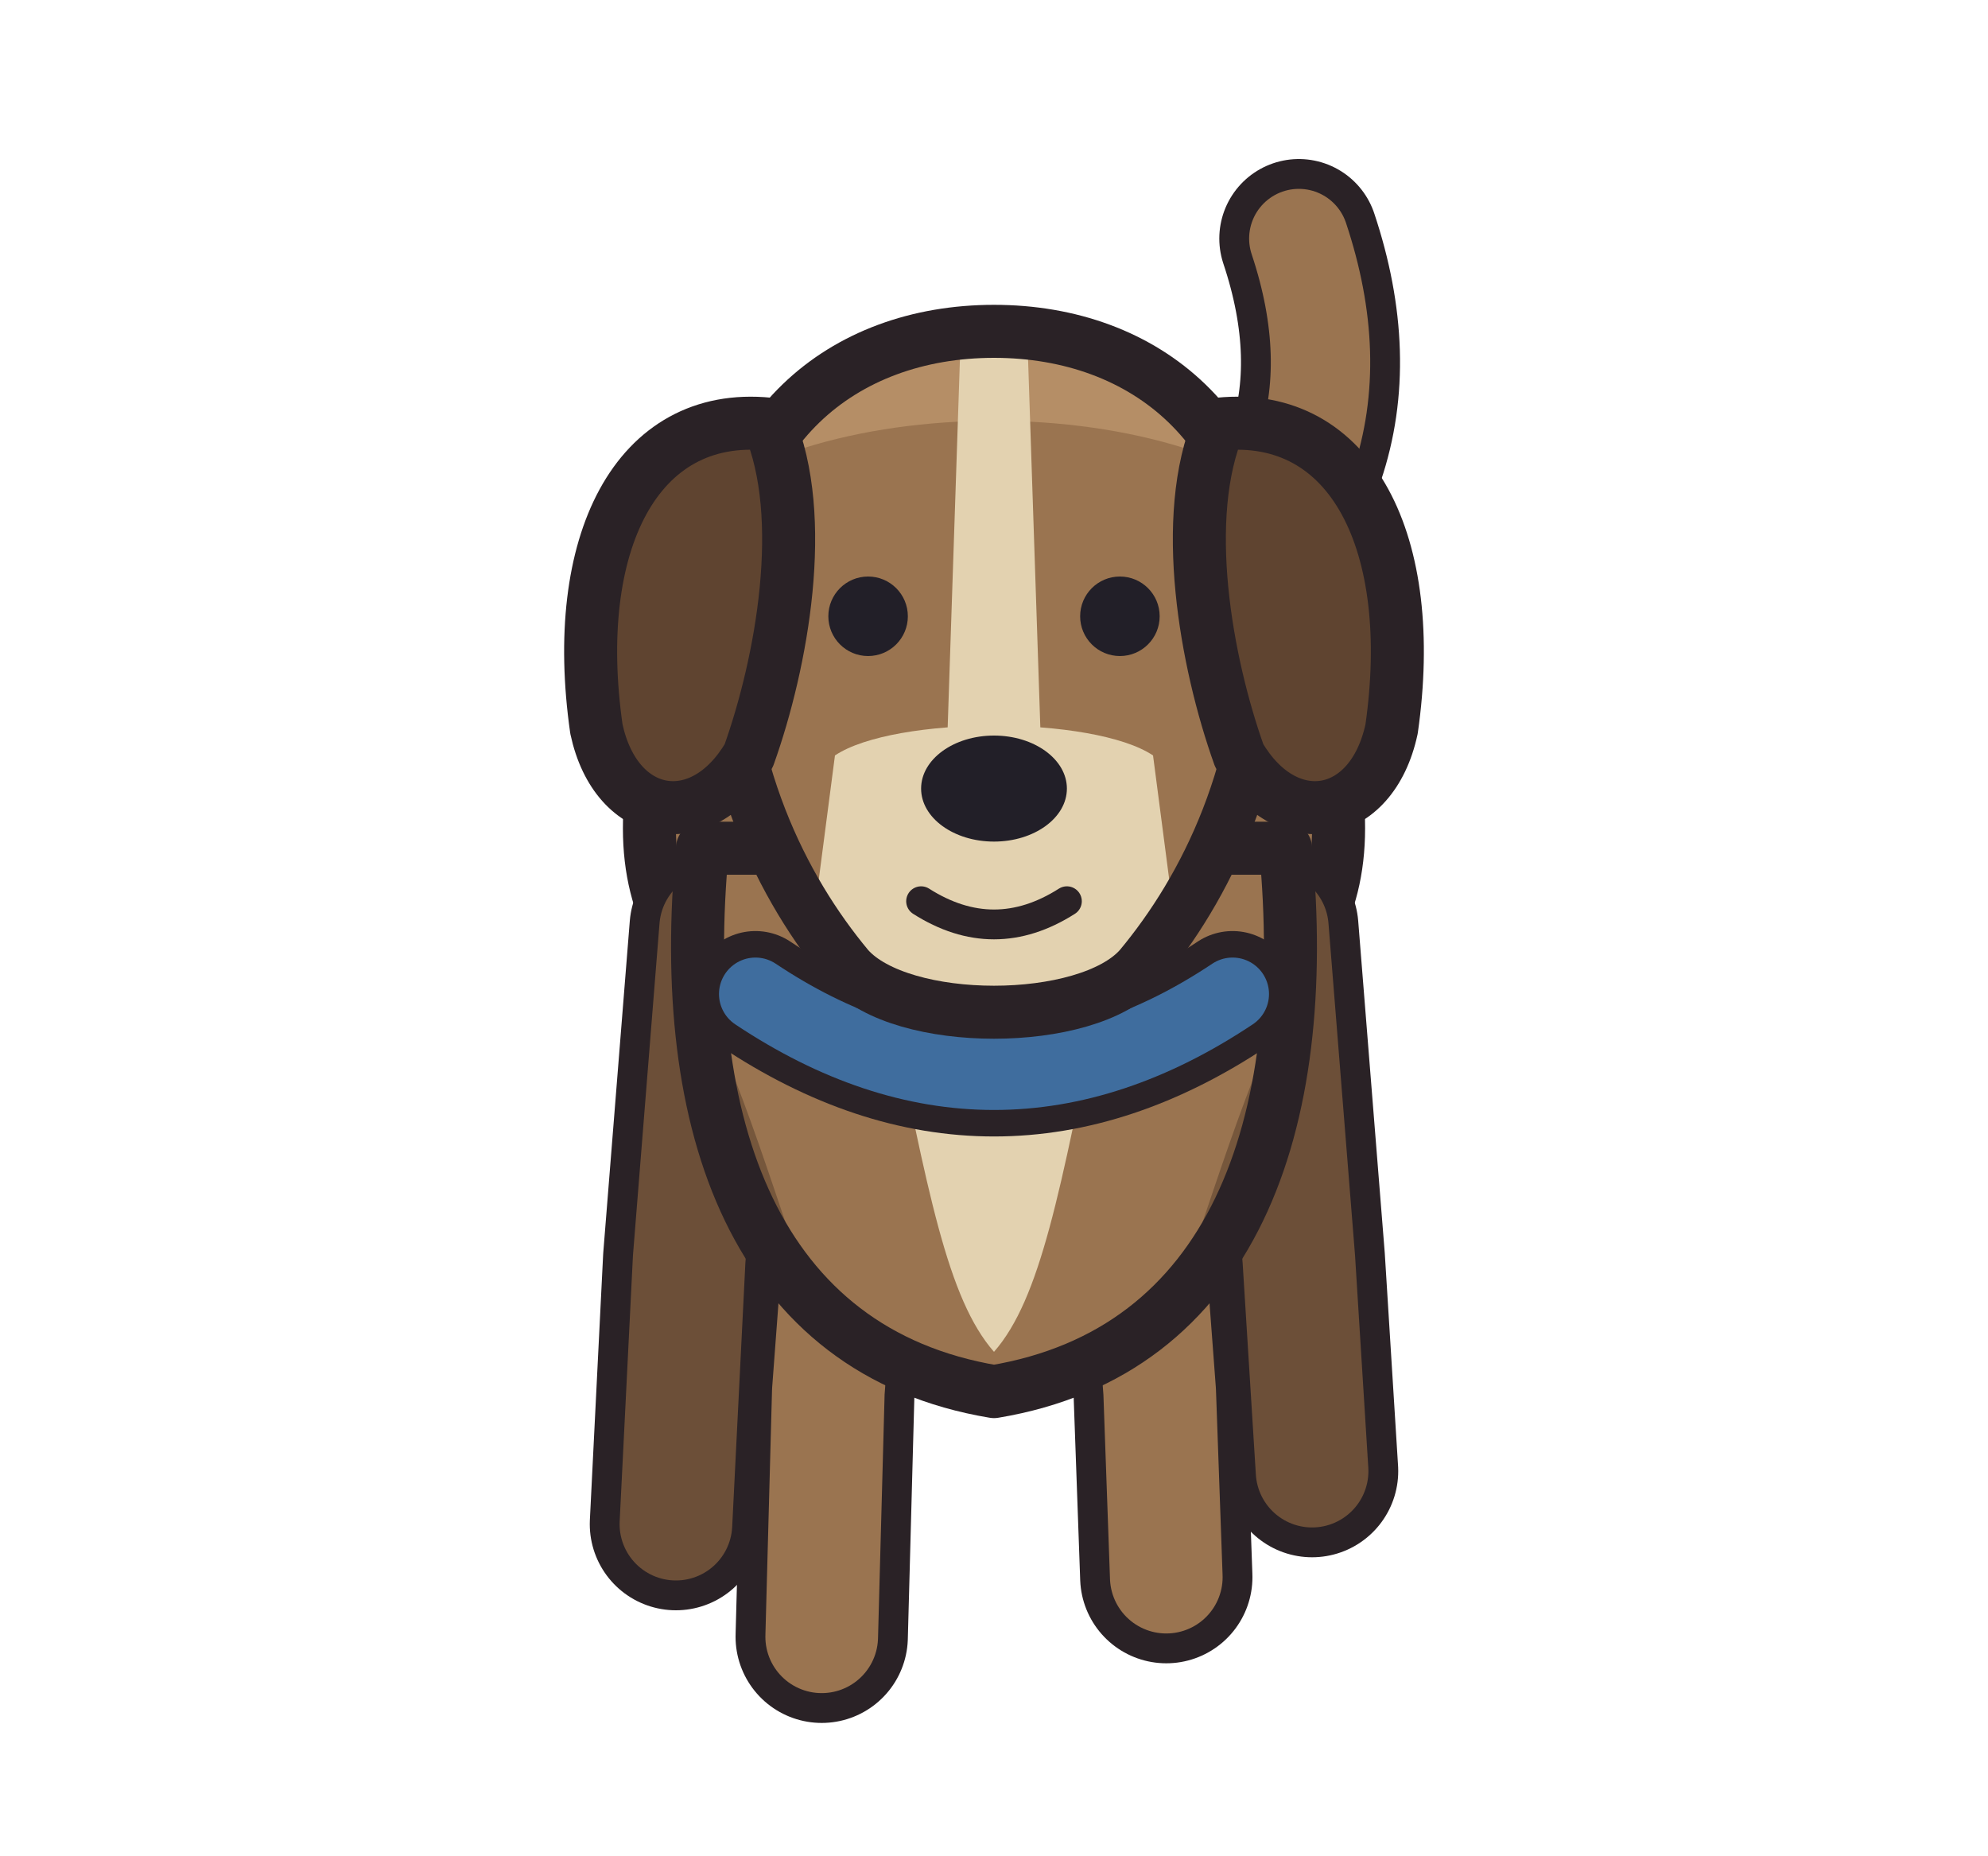
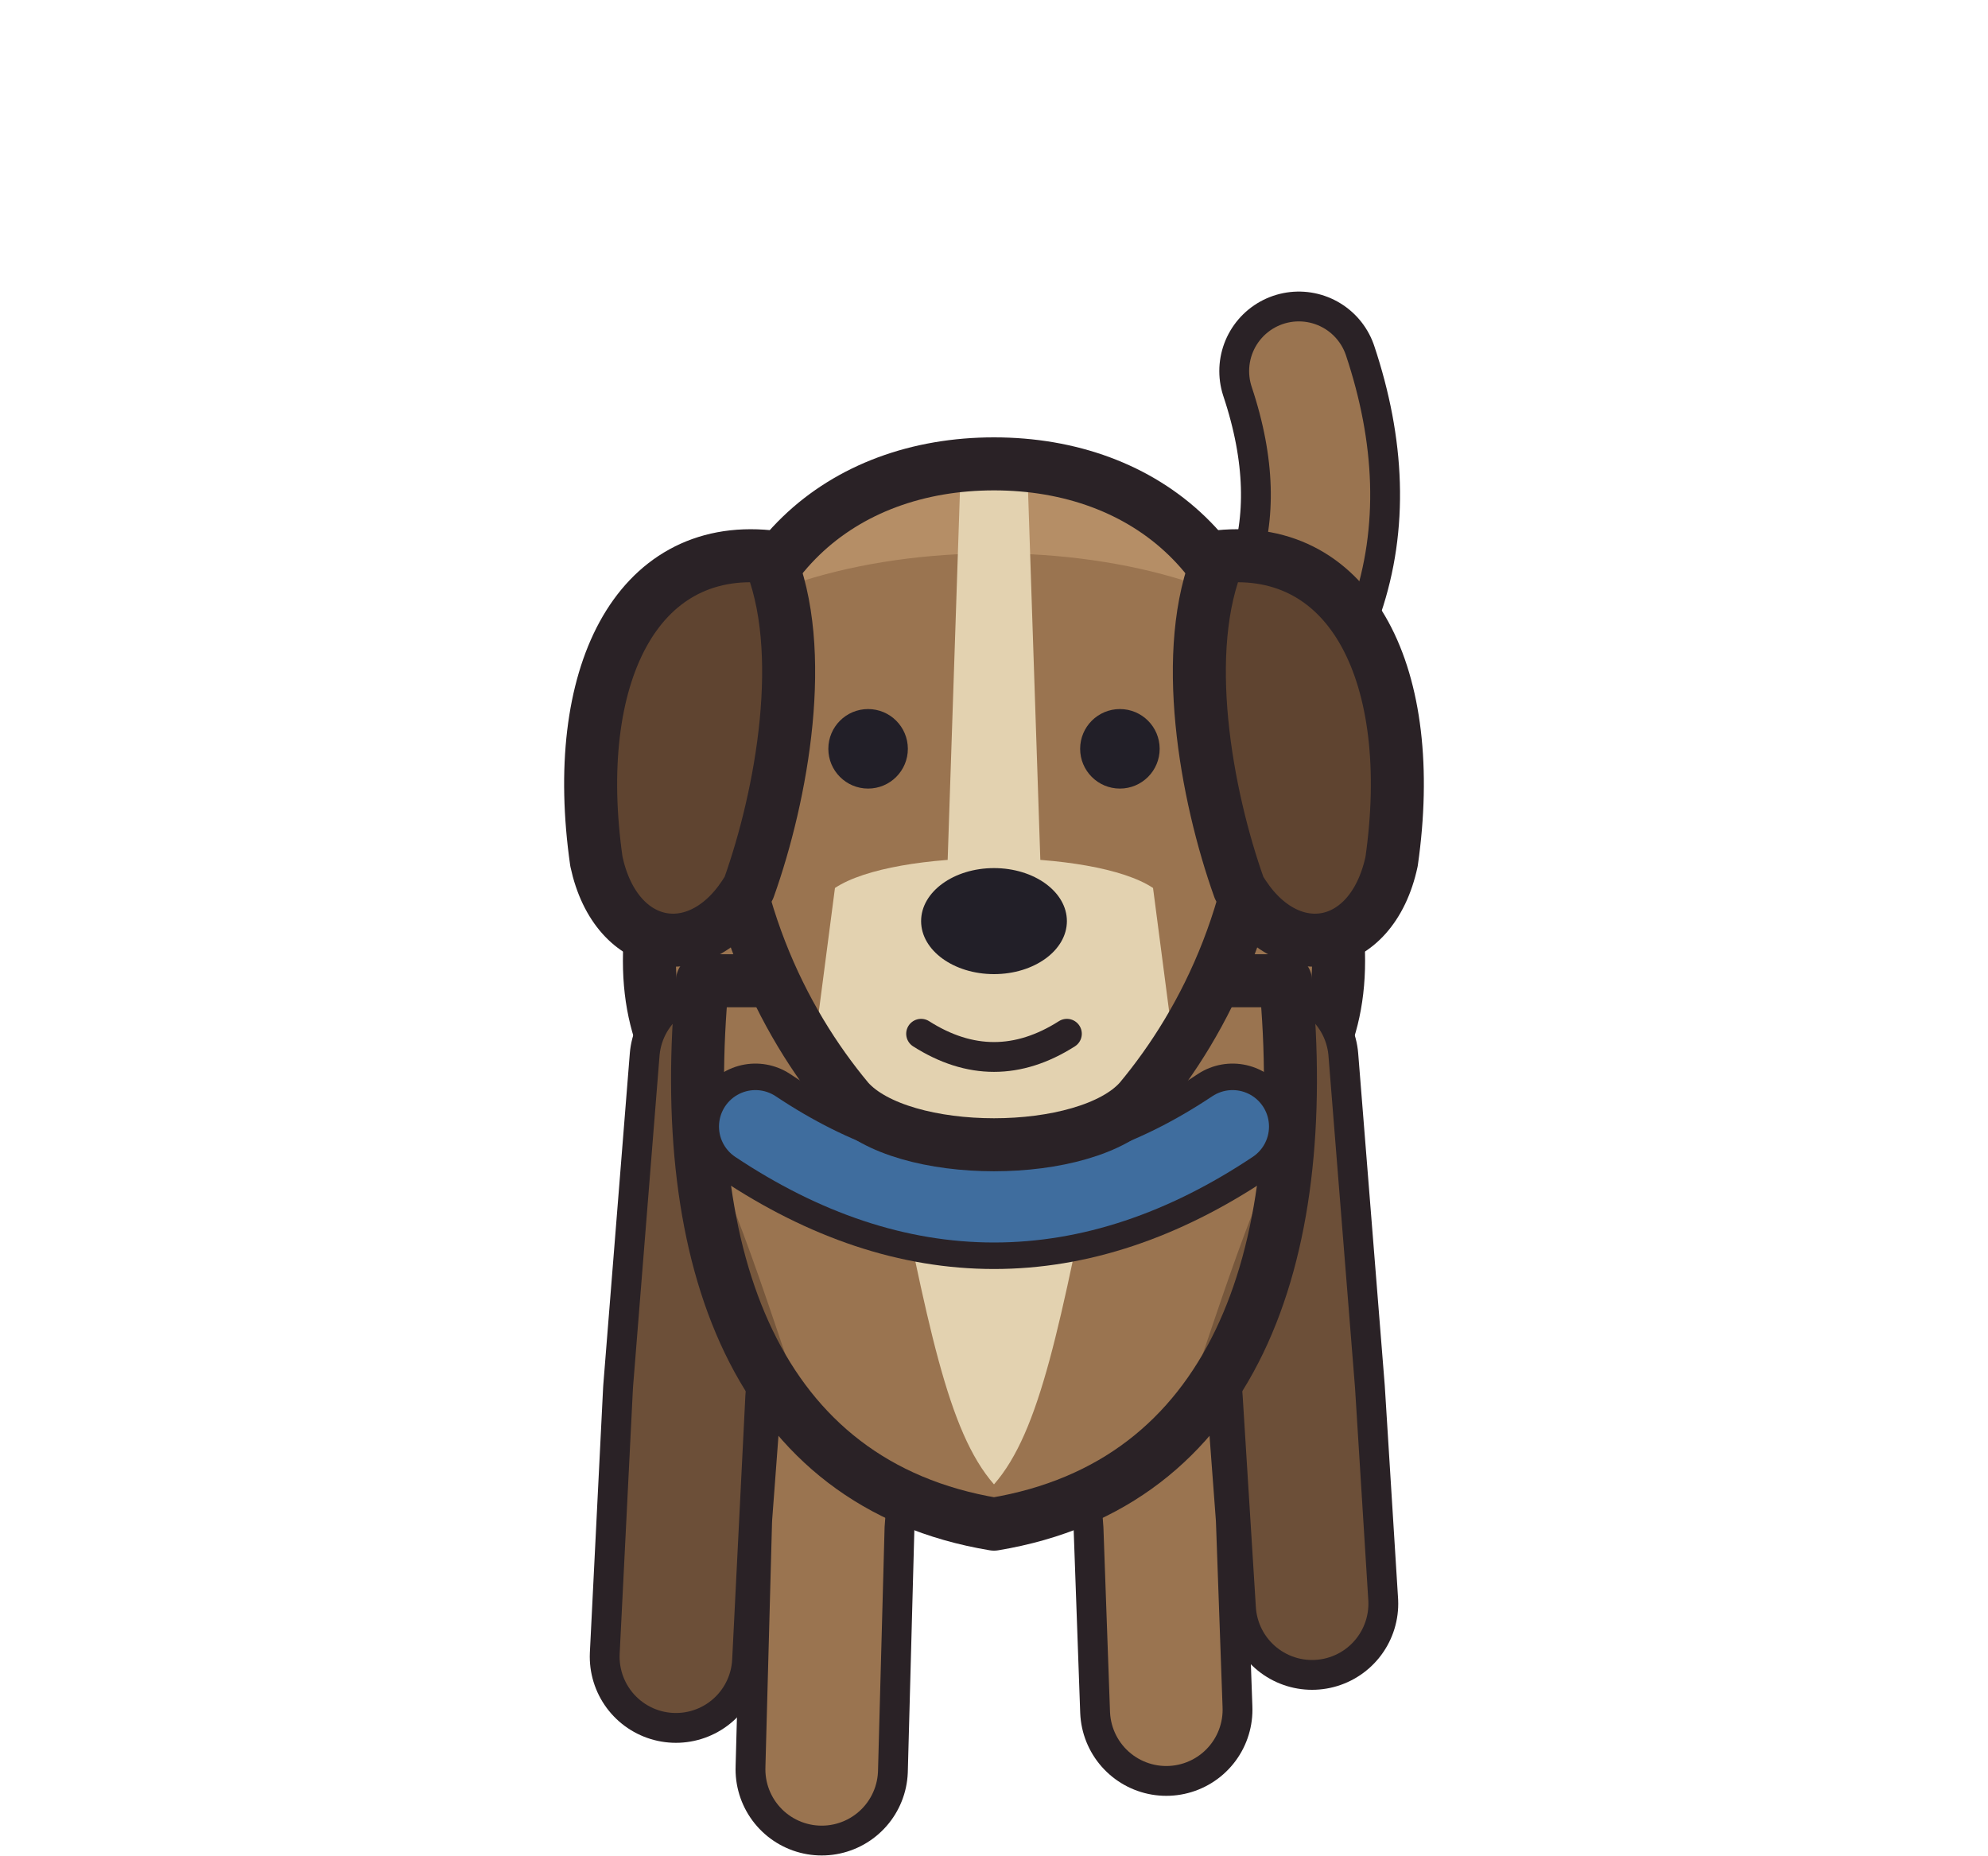
<svg xmlns="http://www.w3.org/2000/svg" width="30" height="28" viewBox="0 0 30 28" shape-rendering="geometricPrecision" stroke="#2a2226" stroke-width="0.8" stroke-linejoin="round" stroke-linecap="round">
-   <path d="M17.6 9.5 Q20.8 7.2 19.6 3.6" fill="none" stroke-width="2.40" />
-   <path d="M17.6 9.5 Q20.8 7.2 19.6 3.6" fill="none" stroke="#9a7450" stroke-width="1.50" />
+   <path d="M17.6 11.5 Q20.8 9.2 19.6 5.6" fill="none" stroke-width="2.40" />
+   <path d="M17.6 11.5 Q20.8 9.2 19.6 5.6" fill="none" stroke="#9a7450" stroke-width="1.50" />
  <clipPath id="dog-back">
-     <path d="M9.8 12.5 C9.8 9.4 12 7.8 15 7.8 C18 7.8 20.2 9.4 20.2 12.5 C20.2 15 18 16 15 16 C12 16 9.8 15 9.8 12.5 Z" />
+     <path d="M9.8 14.5 C9.8 11.4 12 9.8 15 9.8 C18 9.8 20.2 11.4 20.2 14.5 C20.2 17 18 18 15 18 C12 18 9.8 17 9.8 14.5 Z" />
  </clipPath>
-   <path d="M9.8 12.5 C9.8 9.4 12 7.8 15 7.8 C18 7.8 20.2 9.4 20.2 12.5 C20.2 15 18 16 15 16 C12 16 9.8 15 9.8 12.5 Z" fill="#9a7450" stroke="none" />
+   <path d="M9.8 14.5 C9.8 11.4 12 9.8 15 9.8 C18 9.8 20.2 11.4 20.2 14.5 C20.2 17 18 18 15 18 C12 18 9.8 17 9.8 14.5 Z" fill="#9a7450" stroke="none" />
  <g clip-path="url(#dog-back)" stroke="none">
-     <path d="M8 11 C11 8.8 19 8.8 22 11 L22 6 L8 6 Z" fill="#b58e66" />
+     <path d="M8 13 C11 10.8 19 10.8 22 13 L22 8 L8 8 Z" fill="#b58e66" />
  </g>
-   <path d="M9.8 12.5 C9.8 9.4 12 7.8 15 7.8 C18 7.8 20.2 9.4 20.2 12.5 C20.2 15 18 16 15 16 C12 16 9.8 15 9.8 12.5 Z" fill="none" />
-   <path d="M10.8 14 L10.4 19 L10.2 23" fill="none" stroke-width="2.60" />
-   <path d="M10.8 14 L10.4 19 L10.2 23" fill="none" stroke="#6c4f38" stroke-width="1.70" />
-   <path d="M19.2 14 L19.6 19 L19.8 22.2" fill="none" stroke-width="2.60" />
-   <path d="M19.2 14 L19.6 19 L19.8 22.2" fill="none" stroke="#6c4f38" stroke-width="1.70" />
-   <path d="M12.8 17 L12.5 21 L12.4 24.7" fill="none" stroke-width="2.60" />
-   <path d="M12.8 17 L12.5 21 L12.4 24.7" fill="none" stroke="#9a7450" stroke-width="1.70" />
-   <path d="M17.2 17 L17.5 21 L17.6 23.8" fill="none" stroke-width="2.60" />
-   <path d="M17.2 17 L17.5 21 L17.6 23.8" fill="none" stroke="#9a7450" stroke-width="1.70" />
+   <path d="M9.8 14.5 C9.8 11.4 12 9.8 15 9.8 C18 9.8 20.2 11.4 20.2 14.5 C20.2 17 18 18 15 18 C12 18 9.8 17 9.8 14.5 Z" fill="none" />
+   <path d="M10.8 16 L10.4 21 L10.2 25" fill="none" stroke-width="2.60" />
+   <path d="M10.8 16 L10.4 21 L10.2 25" fill="none" stroke="#6c4f38" stroke-width="1.70" />
+   <path d="M19.2 16 L19.6 21 L19.8 24.2" fill="none" stroke-width="2.60" />
+   <path d="M19.2 16 L19.6 21 L19.8 24.2" fill="none" stroke="#6c4f38" stroke-width="1.70" />
+   <path d="M12.8 19 L12.5 23 L12.4 26.7" fill="none" stroke-width="2.60" />
+   <path d="M12.8 19 L12.5 23 L12.4 26.7" fill="none" stroke="#9a7450" stroke-width="1.70" />
+   <path d="M17.2 19 L17.5 23 L17.6 25.8" fill="none" stroke-width="2.60" />
+   <path d="M17.2 19 L17.5 23 L17.6 25.8" fill="none" stroke="#9a7450" stroke-width="1.70" />
  <clipPath id="dog-chest">
-     <path d="M10.6 12.8 C10.2 17 11.4 20.4 15 21 C18.6 20.4 19.8 17 19.4 12.8 Z" />
+     <path d="M10.6 14.8 C10.2 19 11.4 22.4 15 23 C18.6 22.4 19.8 19 19.4 14.8 Z" />
  </clipPath>
-   <path d="M10.6 12.8 C10.2 17 11.4 20.4 15 21 C18.6 20.4 19.8 17 19.4 12.8 Z" fill="#9a7450" stroke="none" />
+   <path d="M10.6 14.8 C10.2 19 11.4 22.4 15 23 C18.6 22.4 19.8 19 19.4 14.8 Z" fill="#9a7450" stroke="none" />
  <g clip-path="url(#dog-chest)" stroke="none">
-     <path d="M8 13 C10.8 13 11.4 18 13 21.5 L8 22 Z" fill="#76573c" />
-     <path d="M22 13 C19.2 13 18.6 18 17 21.5 L22 22 Z" fill="#76573c" />
-     <path d="M13.4 15 C14 18 14.3 19.6 15 20.4 C15.7 19.6 16 18 16.6 15 Z" fill="#e3d2b0" />
+     <path d="M8 15 C10.8 15 11.4 20 13 23.5 L8 24 Z" fill="#76573c" />
+     <path d="M22 15 C19.2 15 18.6 20 17 23.5 L22 24 Z" fill="#76573c" />
+     <path d="M13.4 17 C14 20 14.3 21.6 15 22.4 C15.7 21.6 16 20 16.6 17 Z" fill="#e3d2b0" />
  </g>
-   <path d="M10.6 12.8 C10.2 17 11.4 20.4 15 21 C18.6 20.4 19.8 17 19.4 12.8 Z" fill="none" />
-   <path d="M11.4 15 Q15 17.4 18.6 15" fill="none" stroke-width="1.90" />
-   <path d="M11.4 15 Q15 17.4 18.6 15" fill="none" stroke="#3f6d9e" stroke-width="1.10" />
+   <path d="M10.6 14.8 C10.2 19 11.4 22.4 15 23 C18.6 22.4 19.8 19 19.4 14.8 Z" fill="none" />
+   <path d="M11.4 17 Q15 19.4 18.6 17" fill="none" stroke-width="1.90" />
+   <path d="M11.4 17 Q15 19.4 18.6 17" fill="none" stroke="#3f6d9e" stroke-width="1.10" />
  <clipPath id="dog-head">
-     <path d="M10.9 9.2 C10.9 6.5 12.7 5 15 5 C17.3 5 19.1 6.5 19.1 9.2 C19.1 11.6 18.2 13.4 17.2 14.6 C16.4 15.5 13.6 15.5 12.8 14.6 C11.8 13.4 10.9 11.6 10.9 9.2 Z" />
+     <path d="M10.9 11.2 C10.9 8.5 12.7 7 15 7 C17.3 7 19.1 8.5 19.1 11.2 C19.1 13.6 18.2 15.4 17.2 16.6 C16.4 17.5 13.6 17.5 12.8 16.6 C11.8 15.4 10.9 13.6 10.9 11.2 Z" />
  </clipPath>
-   <path d="M10.9 9.2 C10.9 6.5 12.7 5 15 5 C17.3 5 19.1 6.5 19.1 9.2 C19.1 11.6 18.2 13.4 17.2 14.6 C16.4 15.5 13.6 15.5 12.8 14.6 C11.8 13.4 10.9 11.6 10.9 9.2 Z" fill="#9a7450" stroke="none" />
+   <path d="M10.9 11.2 C10.9 8.5 12.7 7 15 7 C17.3 7 19.1 8.5 19.1 11.2 C19.1 13.6 18.2 15.4 17.2 16.6 C16.4 17.5 13.6 17.5 12.8 16.6 C11.8 15.4 10.9 13.6 10.9 11.2 Z" fill="#9a7450" stroke="none" />
  <g clip-path="url(#dog-head)" stroke="none">
-     <path d="M10 8 C12 5.8 18 5.8 20 8 L20 4 L10 4 Z" fill="#b58e66" />
-     <path d="M12.6 11.4 C13.5 10.8 16.5 10.8 17.4 11.4 L18 16 L12 16 Z" fill="#e3d2b0" />
-     <path d="M14.5 5 L15.5 5 L15.7 11 L14.3 11 Z" fill="#e3d2b0" />
+     <path d="M10 10 C12 7.8 18 7.8 20 10 L20 6 L10 6 Z" fill="#b58e66" />
+     <path d="M12.6 13.4 C13.5 12.8 16.5 12.8 17.4 13.4 L18 18 L12 18 Z" fill="#e3d2b0" />
+     <path d="M14.5 7 L15.5 7 L15.7 13 L14.3 13 Z" fill="#e3d2b0" />
  </g>
-   <path d="M10.9 9.2 C10.9 6.5 12.7 5 15 5 C17.3 5 19.1 6.5 19.1 9.2 C19.1 11.6 18.2 13.4 17.2 14.6 C16.4 15.5 13.6 15.5 12.8 14.6 C11.8 13.4 10.9 11.6 10.9 9.2 Z" fill="none" />
-   <path d="M11.6 6.4 C9.6 6.2 8.6 8.2 9 11 C9.3 12.4 10.6 12.6 11.3 11.4 C11.8 10 12.2 7.8 11.6 6.4 Z" fill="#5f4430" />
-   <path d="M18.4 6.4 C20.4 6.2 21.4 8.2 21 11 C20.7 12.4 19.4 12.6 18.7 11.4 C18.2 10 17.8 7.8 18.4 6.4 Z" fill="#5f4430" />
-   <circle cx="13.1" cy="9.3" r="0.6" fill="#221f28" stroke="none" />
-   <circle cx="16.9" cy="9.3" r="0.6" fill="#221f28" stroke="none" />
-   <ellipse cx="15" cy="11.9" rx="1.1" ry="0.8" fill="#221f28" stroke="none" />
-   <path d="M13.9 13.6 Q15 14.3 16.1 13.6" fill="none" stroke-width="0.45" />
+   <path d="M10.9 11.2 C10.9 8.5 12.7 7 15 7 C17.3 7 19.1 8.5 19.1 11.2 C19.1 13.6 18.2 15.4 17.2 16.6 C16.4 17.5 13.6 17.5 12.8 16.6 C11.8 15.4 10.9 13.6 10.9 11.2 Z" fill="none" />
+   <path d="M11.6 8.4 C9.6 8.2 8.6 10.2 9 13 C9.3 14.4 10.6 14.6 11.3 13.4 C11.8 12 12.2 9.8 11.6 8.4 Z" fill="#5f4430" />
+   <path d="M18.4 8.4 C20.4 8.2 21.4 10.2 21 13 C20.7 14.4 19.4 14.6 18.7 13.4 C18.2 12 17.8 9.8 18.4 8.4 Z" fill="#5f4430" />
+   <circle cx="13.1" cy="11.3" r="0.6" fill="#221f28" stroke="none" />
+   <circle cx="16.9" cy="11.3" r="0.6" fill="#221f28" stroke="none" />
+   <ellipse cx="15" cy="13.9" rx="1.1" ry="0.8" fill="#221f28" stroke="none" />
+   <path d="M13.9 15.6 Q15 16.3 16.1 15.6" fill="none" stroke-width="0.45" />
</svg>
